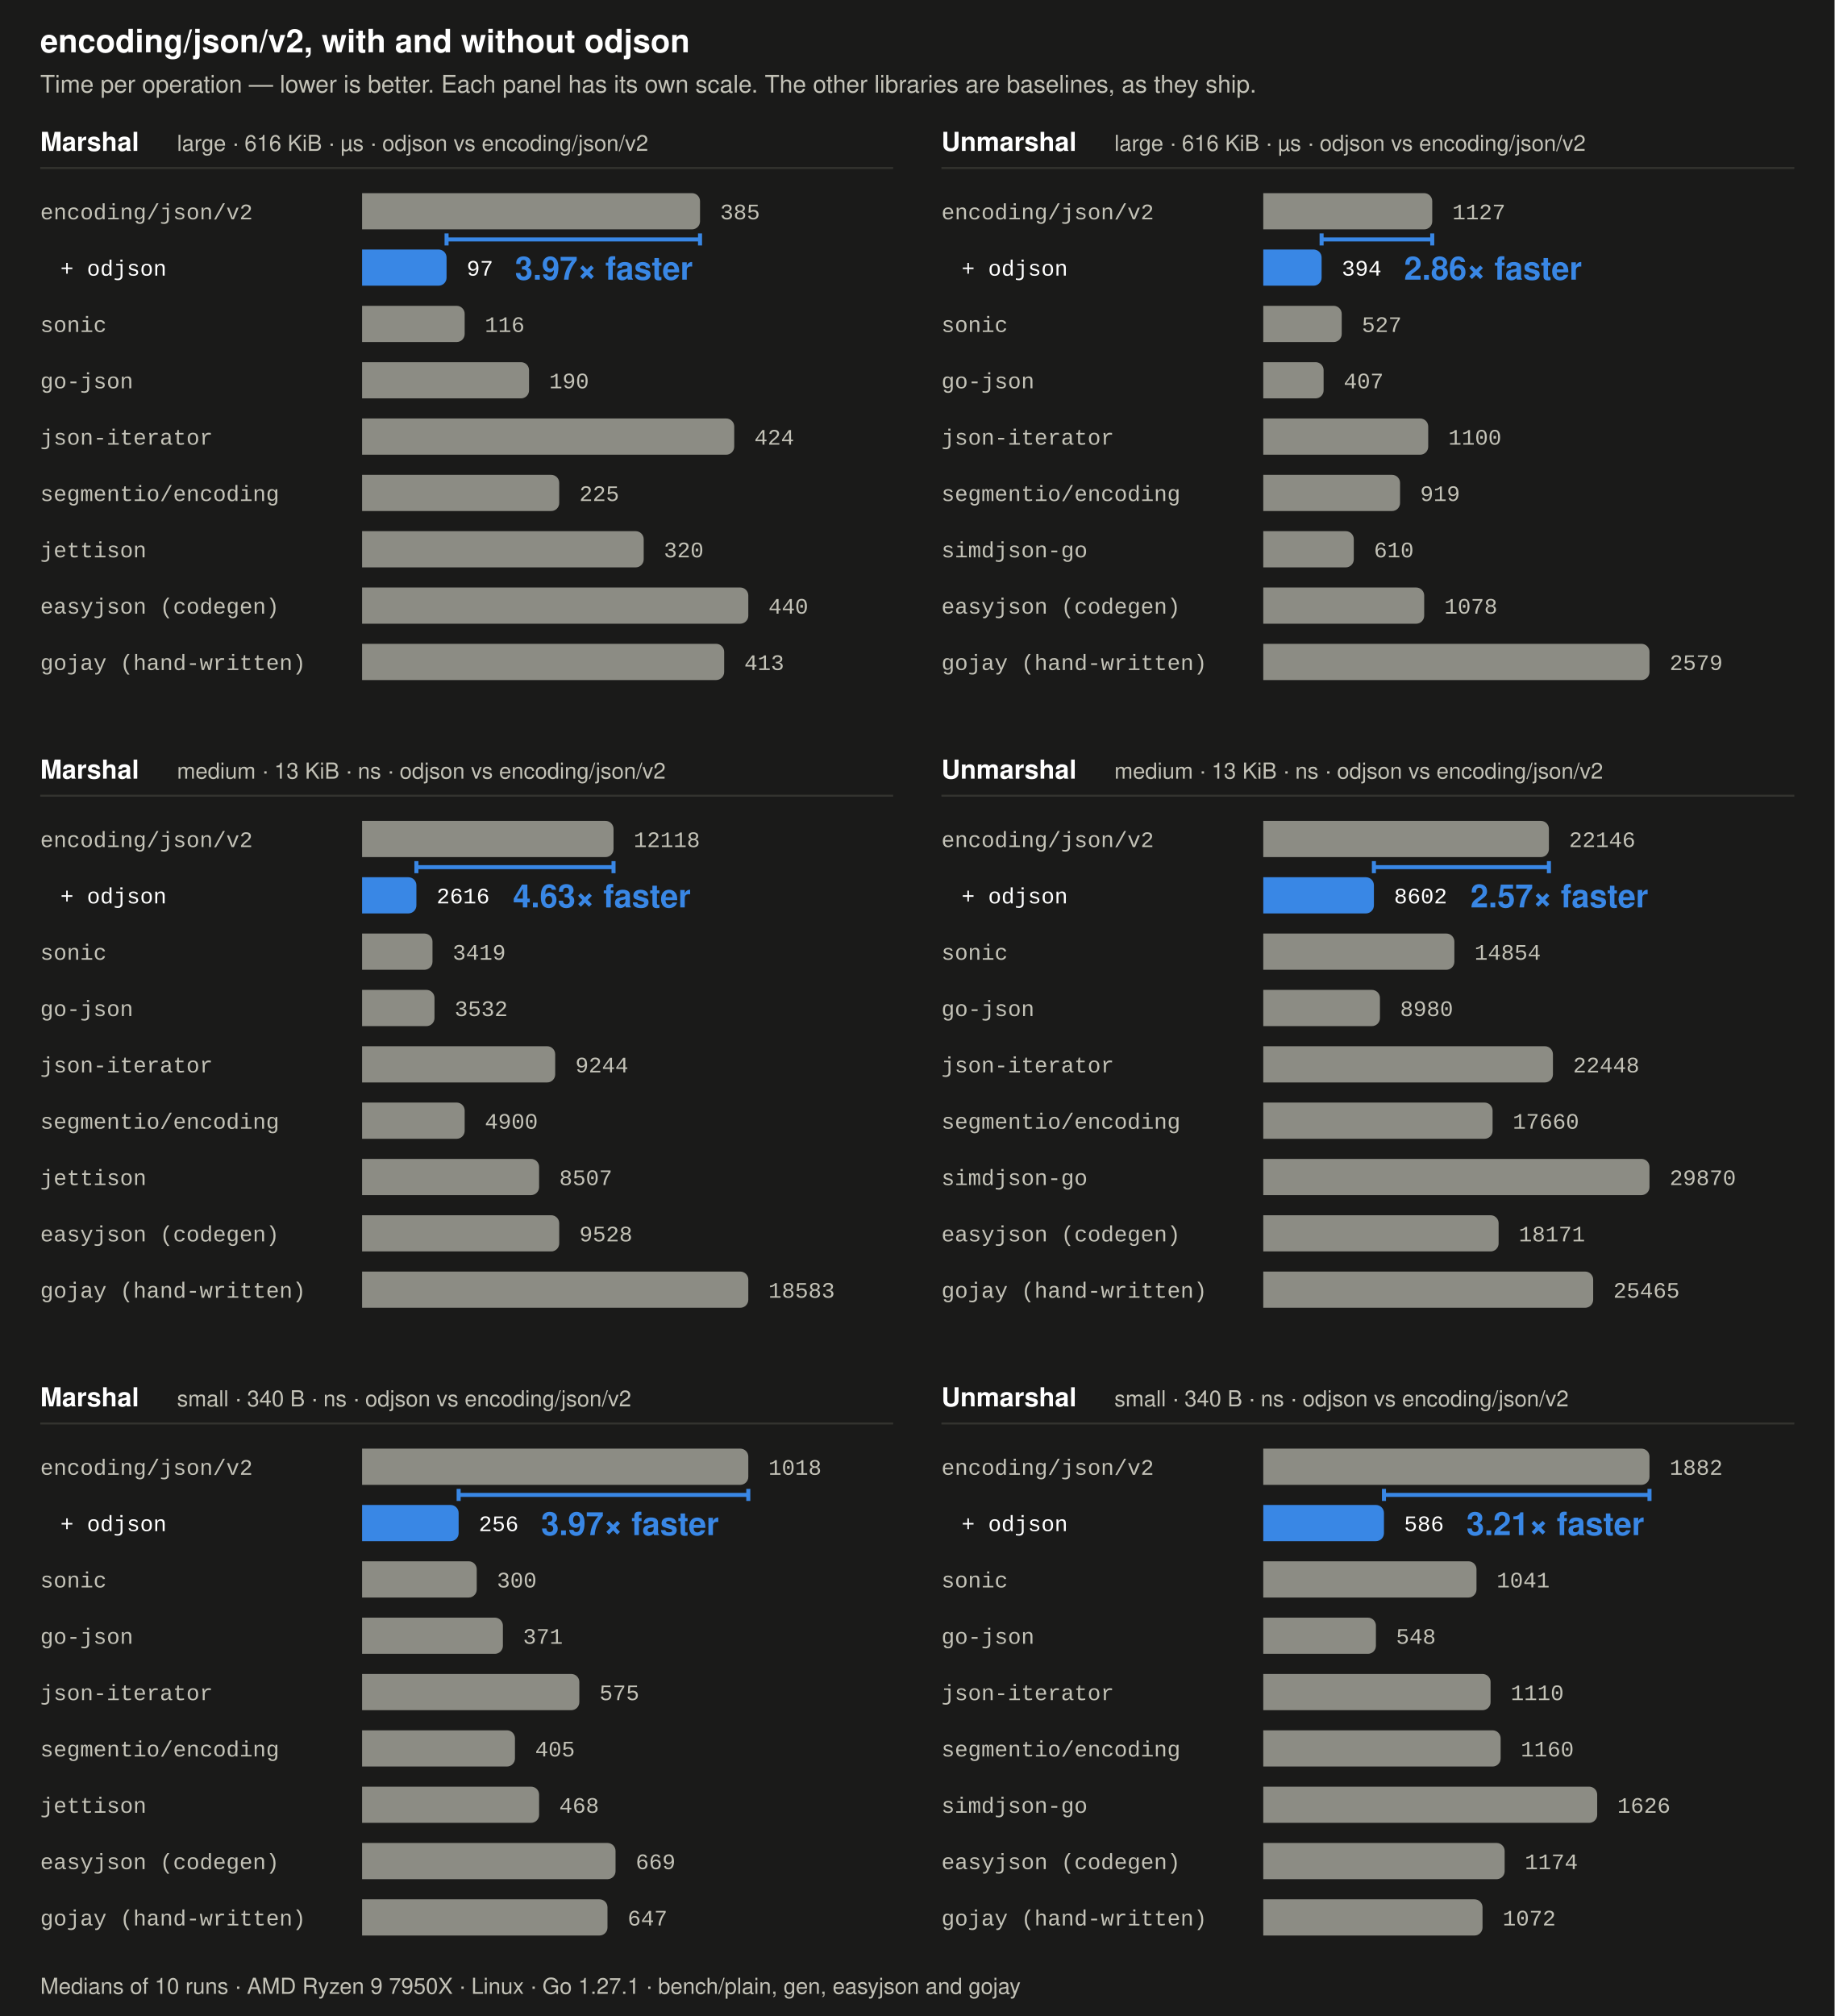
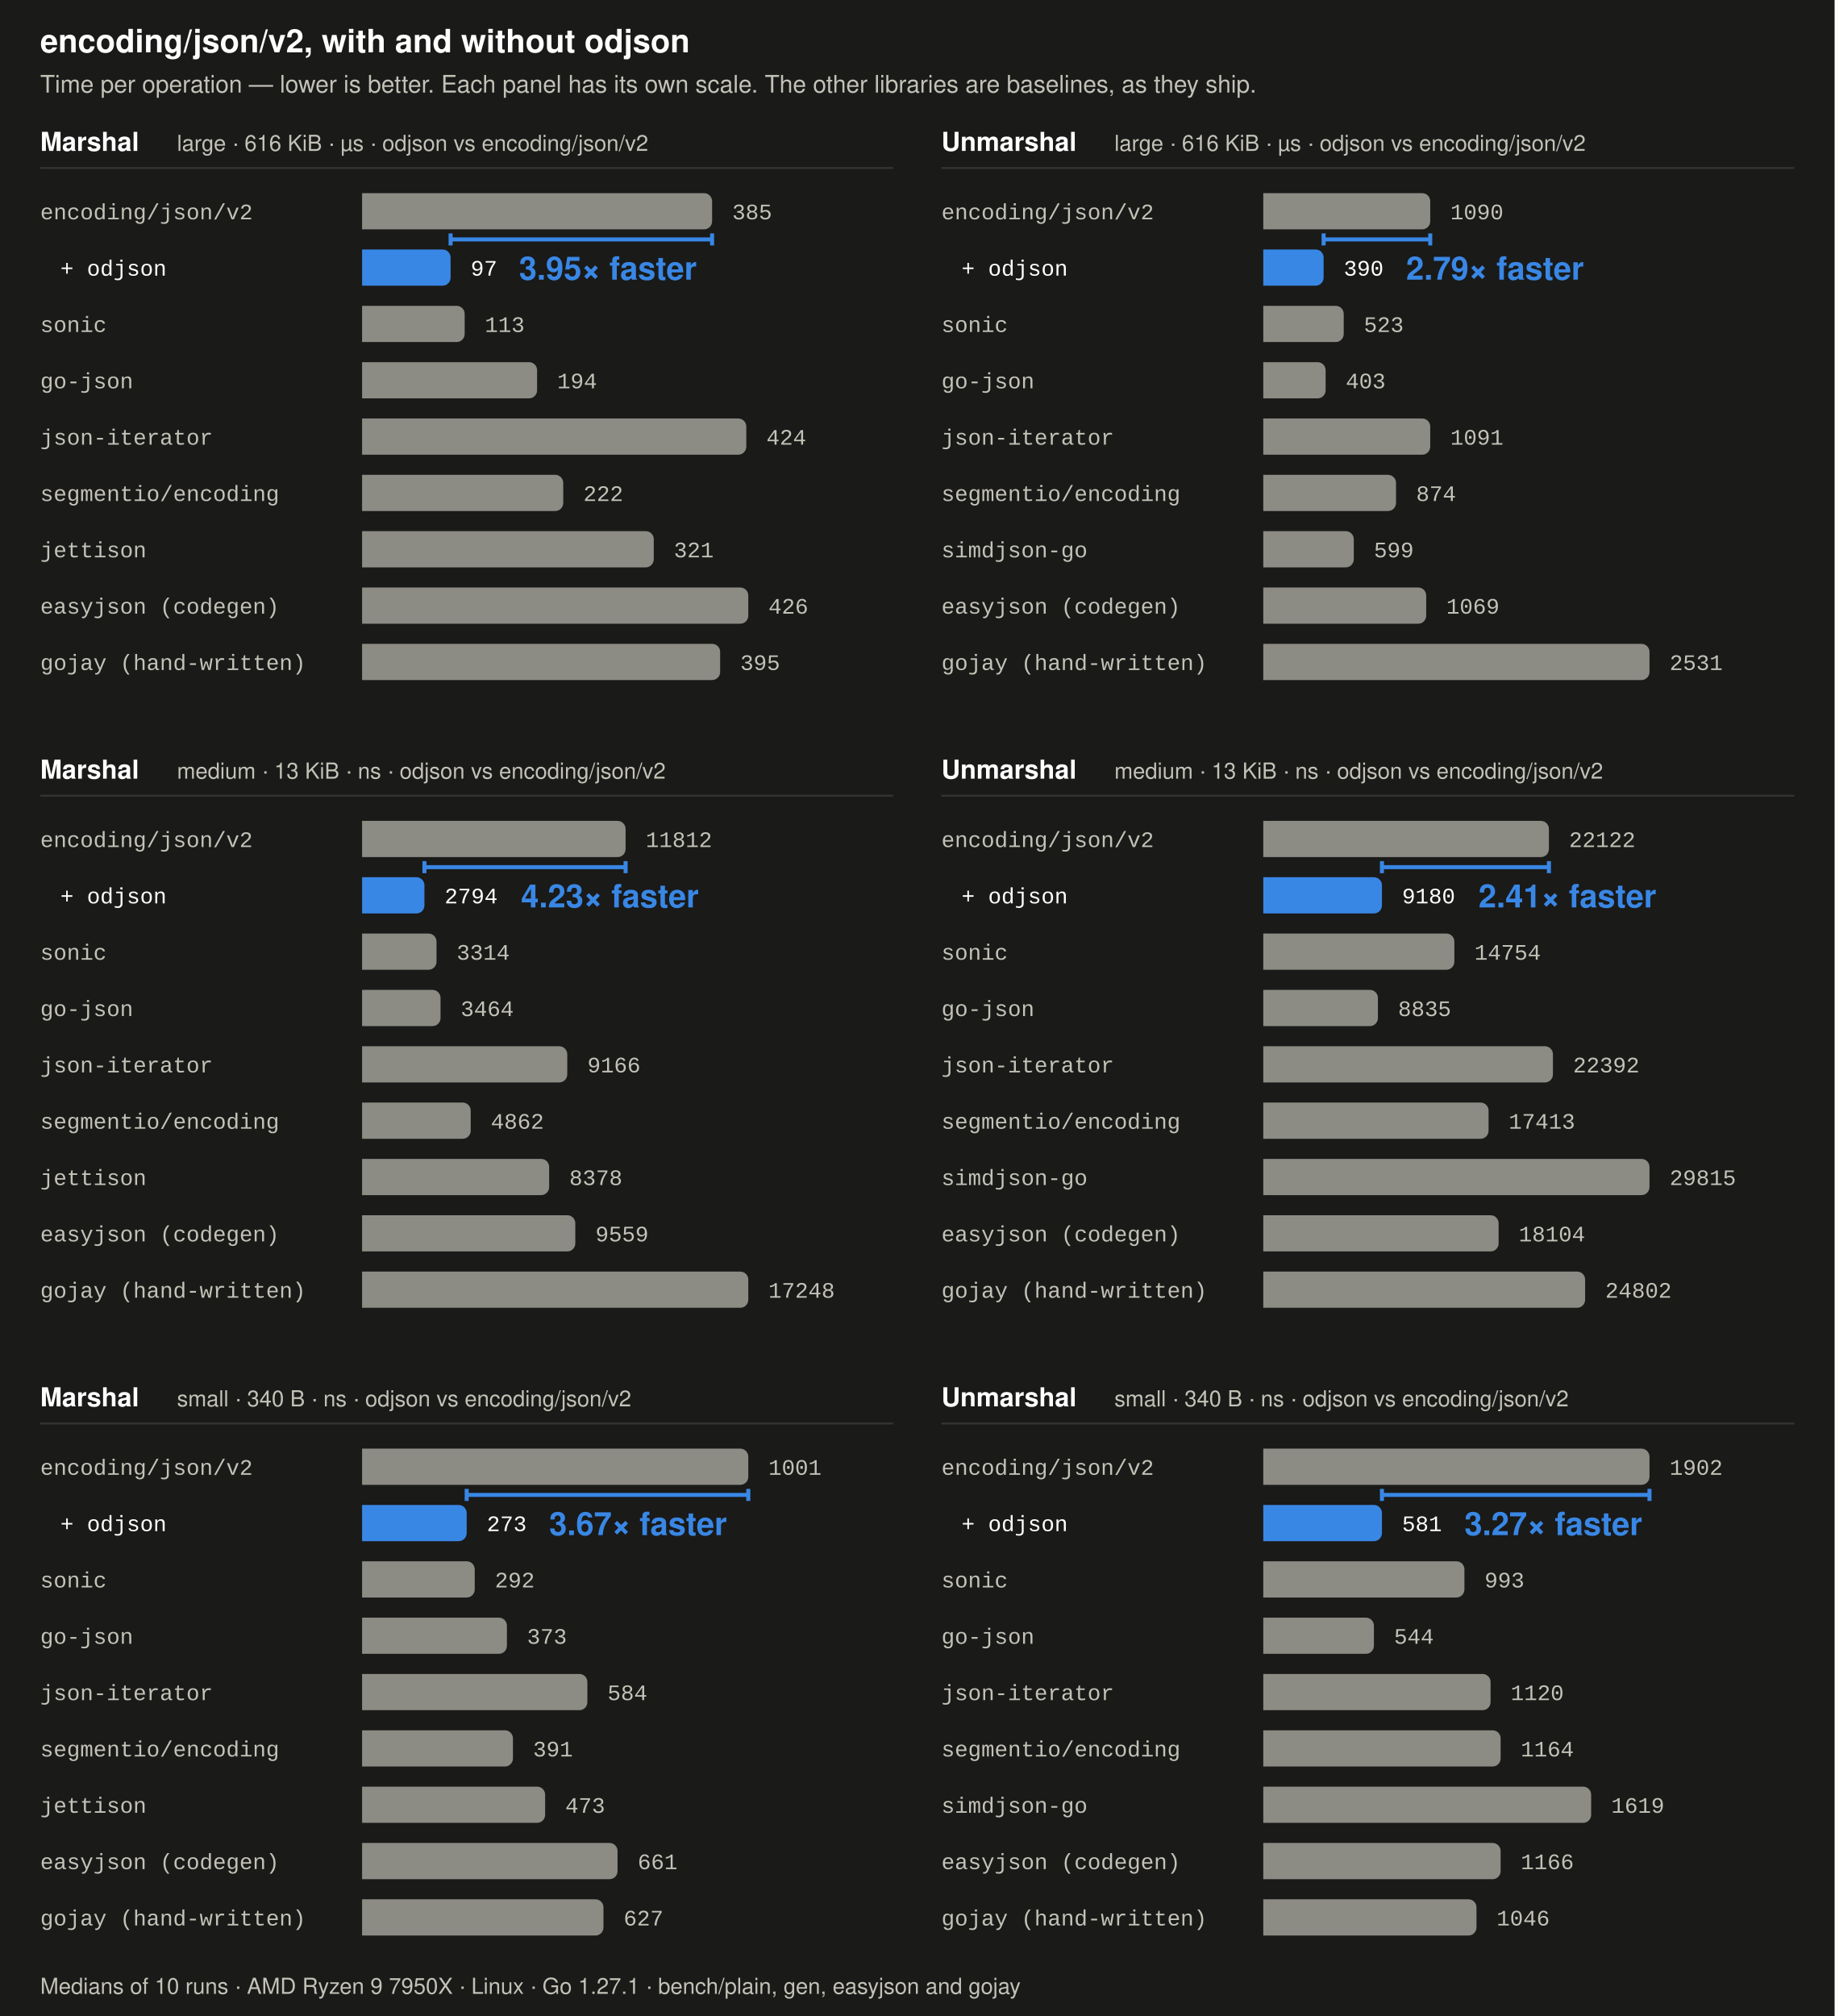
- <svg xmlns="http://www.w3.org/2000/svg" width="912" height="1002" viewBox="0 0 912 1002" role="img" aria-label="Benchmark comparison, lower is better. Marshal large · 616 KiB: encoding/json/v2 385 µs, + odjson 97 µs, sonic 116 µs, go-json 190 µs, json-iterator 424 µs, segmentio/encoding 225 µs, jettison 320 µs, easyjson (codegen) 440 µs, gojay (hand-written) 413 µs. Marshal medium · 13 KiB: encoding/json/v2 12118 ns, + odjson 2616 ns, sonic 3419 ns, go-json 3532 ns, json-iterator 9244 ns, segmentio/encoding 4900 ns, jettison 8507 ns, easyjson (codegen) 9528 ns, gojay (hand-written) 18583 ns. Marshal small · 340 B: encoding/json/v2 1018 ns, + odjson 256 ns, sonic 300 ns, go-json 371 ns, json-iterator 575 ns, segmentio/encoding 405 ns, jettison 468 ns, easyjson (codegen) 669 ns, gojay (hand-written) 647 ns. Unmarshal large · 616 KiB: encoding/json/v2 1127 µs, + odjson 394 µs, sonic 527 µs, go-json 407 µs, json-iterator 1100 µs, segmentio/encoding 919 µs, simdjson-go 610 µs, easyjson (codegen) 1078 µs, gojay (hand-written) 2579 µs. Unmarshal medium · 13 KiB: encoding/json/v2 22146 ns, + odjson 8602 ns, sonic 14854 ns, go-json 8980 ns, json-iterator 22448 ns, segmentio/encoding 17660 ns, simdjson-go 29870 ns, easyjson (codegen) 18171 ns, gojay (hand-written) 25465 ns. Unmarshal small · 340 B: encoding/json/v2 1882 ns, + odjson 586 ns, sonic 1041 ns, go-json 548 ns, json-iterator 1110 ns, segmentio/encoding 1160 ns, simdjson-go 1626 ns, easyjson (codegen) 1174 ns, gojay (hand-written) 1072 ns.">
+ <svg xmlns="http://www.w3.org/2000/svg" width="912" height="1002" viewBox="0 0 912 1002" role="img" aria-label="Benchmark comparison, lower is better. Marshal large · 616 KiB: encoding/json/v2 385 µs, + odjson 97 µs, sonic 113 µs, go-json 194 µs, json-iterator 424 µs, segmentio/encoding 222 µs, jettison 321 µs, easyjson (codegen) 426 µs, gojay (hand-written) 395 µs. Marshal medium · 13 KiB: encoding/json/v2 11812 ns, + odjson 2794 ns, sonic 3314 ns, go-json 3464 ns, json-iterator 9166 ns, segmentio/encoding 4862 ns, jettison 8378 ns, easyjson (codegen) 9559 ns, gojay (hand-written) 17248 ns. Marshal small · 340 B: encoding/json/v2 1001 ns, + odjson 273 ns, sonic 292 ns, go-json 373 ns, json-iterator 584 ns, segmentio/encoding 391 ns, jettison 473 ns, easyjson (codegen) 661 ns, gojay (hand-written) 627 ns. Unmarshal large · 616 KiB: encoding/json/v2 1090 µs, + odjson 390 µs, sonic 523 µs, go-json 403 µs, json-iterator 1091 µs, segmentio/encoding 874 µs, simdjson-go 599 µs, easyjson (codegen) 1069 µs, gojay (hand-written) 2531 µs. Unmarshal medium · 13 KiB: encoding/json/v2 22122 ns, + odjson 9180 ns, sonic 14754 ns, go-json 8835 ns, json-iterator 22392 ns, segmentio/encoding 17413 ns, simdjson-go 29815 ns, easyjson (codegen) 18104 ns, gojay (hand-written) 24802 ns. Unmarshal small · 340 B: encoding/json/v2 1902 ns, + odjson 581 ns, sonic 993 ns, go-json 544 ns, json-iterator 1120 ns, segmentio/encoding 1164 ns, simdjson-go 1619 ns, easyjson (codegen) 1166 ns, gojay (hand-written) 1046 ns.">
  <style>
text{font-family:-apple-system,BlinkMacSystemFont,"Segoe UI",Helvetica,Arial,sans-serif}
.mono{font-family:ui-monospace,SFMono-Regular,Menlo,Consolas,"Liberation Mono",monospace}
.t1{fill:#ffffff}.t2{fill:#c3c2b7}
</style>
  <rect width="912" height="1002" fill="#1a1a19" />
  <text class="t1" x="20" y="26" font-size="16" font-weight="600">encoding/json/v2, with and without odjson</text>
  <text class="t2" x="20" y="46" font-size="12">Time per operation — lower is better. Each panel has its own scale. The other libraries are baselines, as they ship.</text>
  <text class="t1" x="20" y="75" font-size="13" font-weight="600">Marshal</text>
  <text class="t2" x="88" y="75" font-size="11">large · 616 KiB · µs · odjson vs encoding/json/v2</text>
  <rect x="20" y="83" width="424" height="1" fill="#33332f" />
  <text class="mono t2" x="20" y="109" font-size="11">encoding/json/v2</text>
-   <path d="M180 96 h164 a4 4 0 0 1 4 4 v10 a4 4 0 0 1 -4 4 h-164 z" fill="#8c8c84" />
-   <text class="mono t2" x="358" y="109" font-size="11">385</text>
+   <path d="M180 96 h170 a4 4 0 0 1 4 4 v10 a4 4 0 0 1 -4 4 h-170 z" fill="#8c8c84" />
+   <text class="mono t2" x="364" y="109" font-size="11">385</text>
  <text class="mono t1" x="30" y="137" font-size="11">+ odjson</text>
-   <path d="M180 124 h38 a4 4 0 0 1 4 4 v10 a4 4 0 0 1 -4 4 h-38 z" fill="#3987e5" />
-   <text class="mono t1" x="232" y="137" font-size="11">97</text>
-   <path d="M222 116 v6 m0 -3 H348 m0 -3 v6" stroke="#3987e5" stroke-width="2" fill="none" />
-   <text x="256" y="139" font-size="16" font-weight="700" fill="#3987e5">3.97× faster</text>
+   <path d="M180 124 h40 a4 4 0 0 1 4 4 v10 a4 4 0 0 1 -4 4 h-40 z" fill="#3987e5" />
+   <text class="mono t1" x="234" y="137" font-size="11">97</text>
+   <path d="M224 116 v6 m0 -3 H354 m0 -3 v6" stroke="#3987e5" stroke-width="2" fill="none" />
+   <text x="258" y="139" font-size="16" font-weight="700" fill="#3987e5">3.95× faster</text>
  <text class="mono t2" x="20" y="165" font-size="11">sonic</text>
  <path d="M180 152 h47 a4 4 0 0 1 4 4 v10 a4 4 0 0 1 -4 4 h-47 z" fill="#8c8c84" />
-   <text class="mono t2" x="241" y="165" font-size="11">116</text>
+   <text class="mono t2" x="241" y="165" font-size="11">113</text>
  <text class="mono t2" x="20" y="193" font-size="11">go-json</text>
-   <path d="M180 180 h79 a4 4 0 0 1 4 4 v10 a4 4 0 0 1 -4 4 h-79 z" fill="#8c8c84" />
-   <text class="mono t2" x="273" y="193" font-size="11">190</text>
+   <path d="M180 180 h83 a4 4 0 0 1 4 4 v10 a4 4 0 0 1 -4 4 h-83 z" fill="#8c8c84" />
+   <text class="mono t2" x="277" y="193" font-size="11">194</text>
  <text class="mono t2" x="20" y="221" font-size="11">json-iterator</text>
-   <path d="M180 208 h181 a4 4 0 0 1 4 4 v10 a4 4 0 0 1 -4 4 h-181 z" fill="#8c8c84" />
-   <text class="mono t2" x="375" y="221" font-size="11">424</text>
+   <path d="M180 208 h187 a4 4 0 0 1 4 4 v10 a4 4 0 0 1 -4 4 h-187 z" fill="#8c8c84" />
+   <text class="mono t2" x="381" y="221" font-size="11">424</text>
  <text class="mono t2" x="20" y="249" font-size="11">segmentio/encoding</text>
-   <path d="M180 236 h94 a4 4 0 0 1 4 4 v10 a4 4 0 0 1 -4 4 h-94 z" fill="#8c8c84" />
-   <text class="mono t2" x="288" y="249" font-size="11">225</text>
+   <path d="M180 236 h96 a4 4 0 0 1 4 4 v10 a4 4 0 0 1 -4 4 h-96 z" fill="#8c8c84" />
+   <text class="mono t2" x="290" y="249" font-size="11">222</text>
  <text class="mono t2" x="20" y="277" font-size="11">jettison</text>
-   <path d="M180 264 h136 a4 4 0 0 1 4 4 v10 a4 4 0 0 1 -4 4 h-136 z" fill="#8c8c84" />
-   <text class="mono t2" x="330" y="277" font-size="11">320</text>
+   <path d="M180 264 h141 a4 4 0 0 1 4 4 v10 a4 4 0 0 1 -4 4 h-141 z" fill="#8c8c84" />
+   <text class="mono t2" x="335" y="277" font-size="11">321</text>
  <text class="mono t2" x="20" y="305" font-size="11">easyjson (codegen)</text>
  <path d="M180 292 h188 a4 4 0 0 1 4 4 v10 a4 4 0 0 1 -4 4 h-188 z" fill="#8c8c84" />
-   <text class="mono t2" x="382" y="305" font-size="11">440</text>
+   <text class="mono t2" x="382" y="305" font-size="11">426</text>
  <text class="mono t2" x="20" y="333" font-size="11">gojay (hand-written)</text>
-   <path d="M180 320 h176 a4 4 0 0 1 4 4 v10 a4 4 0 0 1 -4 4 h-176 z" fill="#8c8c84" />
-   <text class="mono t2" x="370" y="333" font-size="11">413</text>
+   <path d="M180 320 h174 a4 4 0 0 1 4 4 v10 a4 4 0 0 1 -4 4 h-174 z" fill="#8c8c84" />
+   <text class="mono t2" x="368" y="333" font-size="11">395</text>
  <text class="t1" x="20" y="387" font-size="13" font-weight="600">Marshal</text>
  <text class="t2" x="88" y="387" font-size="11">medium · 13 KiB · ns · odjson vs encoding/json/v2</text>
  <rect x="20" y="395" width="424" height="1" fill="#33332f" />
  <text class="mono t2" x="20" y="421" font-size="11">encoding/json/v2</text>
-   <path d="M180 408 h121 a4 4 0 0 1 4 4 v10 a4 4 0 0 1 -4 4 h-121 z" fill="#8c8c84" />
-   <text class="mono t2" x="315" y="421" font-size="11">12118</text>
+   <path d="M180 408 h127 a4 4 0 0 1 4 4 v10 a4 4 0 0 1 -4 4 h-127 z" fill="#8c8c84" />
+   <text class="mono t2" x="321" y="421" font-size="11">11812</text>
  <text class="mono t1" x="30" y="449" font-size="11">+ odjson</text>
-   <path d="M180 436 h23 a4 4 0 0 1 4 4 v10 a4 4 0 0 1 -4 4 h-23 z" fill="#3987e5" />
-   <text class="mono t1" x="217" y="449" font-size="11">2616</text>
-   <path d="M207 428 v6 m0 -3 H305 m0 -3 v6" stroke="#3987e5" stroke-width="2" fill="none" />
-   <text x="255" y="451" font-size="16" font-weight="700" fill="#3987e5">4.63× faster</text>
+   <path d="M180 436 h27 a4 4 0 0 1 4 4 v10 a4 4 0 0 1 -4 4 h-27 z" fill="#3987e5" />
+   <text class="mono t1" x="221" y="449" font-size="11">2794</text>
+   <path d="M211 428 v6 m0 -3 H311 m0 -3 v6" stroke="#3987e5" stroke-width="2" fill="none" />
+   <text x="259" y="451" font-size="16" font-weight="700" fill="#3987e5">4.23× faster</text>
  <text class="mono t2" x="20" y="477" font-size="11">sonic</text>
-   <path d="M180 464 h31 a4 4 0 0 1 4 4 v10 a4 4 0 0 1 -4 4 h-31 z" fill="#8c8c84" />
-   <text class="mono t2" x="225" y="477" font-size="11">3419</text>
+   <path d="M180 464 h33 a4 4 0 0 1 4 4 v10 a4 4 0 0 1 -4 4 h-33 z" fill="#8c8c84" />
+   <text class="mono t2" x="227" y="477" font-size="11">3314</text>
  <text class="mono t2" x="20" y="505" font-size="11">go-json</text>
-   <path d="M180 492 h32 a4 4 0 0 1 4 4 v10 a4 4 0 0 1 -4 4 h-32 z" fill="#8c8c84" />
-   <text class="mono t2" x="226" y="505" font-size="11">3532</text>
+   <path d="M180 492 h35 a4 4 0 0 1 4 4 v10 a4 4 0 0 1 -4 4 h-35 z" fill="#8c8c84" />
+   <text class="mono t2" x="229" y="505" font-size="11">3464</text>
  <text class="mono t2" x="20" y="533" font-size="11">json-iterator</text>
-   <path d="M180 520 h92 a4 4 0 0 1 4 4 v10 a4 4 0 0 1 -4 4 h-92 z" fill="#8c8c84" />
-   <text class="mono t2" x="286" y="533" font-size="11">9244</text>
+   <path d="M180 520 h98 a4 4 0 0 1 4 4 v10 a4 4 0 0 1 -4 4 h-98 z" fill="#8c8c84" />
+   <text class="mono t2" x="292" y="533" font-size="11">9166</text>
  <text class="mono t2" x="20" y="561" font-size="11">segmentio/encoding</text>
-   <path d="M180 548 h47 a4 4 0 0 1 4 4 v10 a4 4 0 0 1 -4 4 h-47 z" fill="#8c8c84" />
-   <text class="mono t2" x="241" y="561" font-size="11">4900</text>
+   <path d="M180 548 h50 a4 4 0 0 1 4 4 v10 a4 4 0 0 1 -4 4 h-50 z" fill="#8c8c84" />
+   <text class="mono t2" x="244" y="561" font-size="11">4862</text>
  <text class="mono t2" x="20" y="589" font-size="11">jettison</text>
-   <path d="M180 576 h84 a4 4 0 0 1 4 4 v10 a4 4 0 0 1 -4 4 h-84 z" fill="#8c8c84" />
-   <text class="mono t2" x="278" y="589" font-size="11">8507</text>
+   <path d="M180 576 h89 a4 4 0 0 1 4 4 v10 a4 4 0 0 1 -4 4 h-89 z" fill="#8c8c84" />
+   <text class="mono t2" x="283" y="589" font-size="11">8378</text>
  <text class="mono t2" x="20" y="617" font-size="11">easyjson (codegen)</text>
-   <path d="M180 604 h94 a4 4 0 0 1 4 4 v10 a4 4 0 0 1 -4 4 h-94 z" fill="#8c8c84" />
-   <text class="mono t2" x="288" y="617" font-size="11">9528</text>
+   <path d="M180 604 h102 a4 4 0 0 1 4 4 v10 a4 4 0 0 1 -4 4 h-102 z" fill="#8c8c84" />
+   <text class="mono t2" x="296" y="617" font-size="11">9559</text>
  <text class="mono t2" x="20" y="645" font-size="11">gojay (hand-written)</text>
  <path d="M180 632 h188 a4 4 0 0 1 4 4 v10 a4 4 0 0 1 -4 4 h-188 z" fill="#8c8c84" />
-   <text class="mono t2" x="382" y="645" font-size="11">18583</text>
+   <text class="mono t2" x="382" y="645" font-size="11">17248</text>
  <text class="t1" x="20" y="699" font-size="13" font-weight="600">Marshal</text>
  <text class="t2" x="88" y="699" font-size="11">small · 340 B · ns · odjson vs encoding/json/v2</text>
  <rect x="20" y="707" width="424" height="1" fill="#33332f" />
  <text class="mono t2" x="20" y="733" font-size="11">encoding/json/v2</text>
  <path d="M180 720 h188 a4 4 0 0 1 4 4 v10 a4 4 0 0 1 -4 4 h-188 z" fill="#8c8c84" />
-   <text class="mono t2" x="382" y="733" font-size="11">1018</text>
+   <text class="mono t2" x="382" y="733" font-size="11">1001</text>
  <text class="mono t1" x="30" y="761" font-size="11">+ odjson</text>
-   <path d="M180 748 h44 a4 4 0 0 1 4 4 v10 a4 4 0 0 1 -4 4 h-44 z" fill="#3987e5" />
-   <text class="mono t1" x="238" y="761" font-size="11">256</text>
-   <path d="M228 740 v6 m0 -3 H372 m0 -3 v6" stroke="#3987e5" stroke-width="2" fill="none" />
-   <text x="269" y="763" font-size="16" font-weight="700" fill="#3987e5">3.97× faster</text>
+   <path d="M180 748 h48 a4 4 0 0 1 4 4 v10 a4 4 0 0 1 -4 4 h-48 z" fill="#3987e5" />
+   <text class="mono t1" x="242" y="761" font-size="11">273</text>
+   <path d="M232 740 v6 m0 -3 H372 m0 -3 v6" stroke="#3987e5" stroke-width="2" fill="none" />
+   <text x="273" y="763" font-size="16" font-weight="700" fill="#3987e5">3.67× faster</text>
  <text class="mono t2" x="20" y="789" font-size="11">sonic</text>
-   <path d="M180 776 h53 a4 4 0 0 1 4 4 v10 a4 4 0 0 1 -4 4 h-53 z" fill="#8c8c84" />
-   <text class="mono t2" x="247" y="789" font-size="11">300</text>
+   <path d="M180 776 h52 a4 4 0 0 1 4 4 v10 a4 4 0 0 1 -4 4 h-52 z" fill="#8c8c84" />
+   <text class="mono t2" x="246" y="789" font-size="11">292</text>
  <text class="mono t2" x="20" y="817" font-size="11">go-json</text>
-   <path d="M180 804 h66 a4 4 0 0 1 4 4 v10 a4 4 0 0 1 -4 4 h-66 z" fill="#8c8c84" />
-   <text class="mono t2" x="260" y="817" font-size="11">371</text>
+   <path d="M180 804 h68 a4 4 0 0 1 4 4 v10 a4 4 0 0 1 -4 4 h-68 z" fill="#8c8c84" />
+   <text class="mono t2" x="262" y="817" font-size="11">373</text>
  <text class="mono t2" x="20" y="845" font-size="11">json-iterator</text>
-   <path d="M180 832 h104 a4 4 0 0 1 4 4 v10 a4 4 0 0 1 -4 4 h-104 z" fill="#8c8c84" />
-   <text class="mono t2" x="298" y="845" font-size="11">575</text>
+   <path d="M180 832 h108 a4 4 0 0 1 4 4 v10 a4 4 0 0 1 -4 4 h-108 z" fill="#8c8c84" />
+   <text class="mono t2" x="302" y="845" font-size="11">584</text>
  <text class="mono t2" x="20" y="873" font-size="11">segmentio/encoding</text>
-   <path d="M180 860 h72 a4 4 0 0 1 4 4 v10 a4 4 0 0 1 -4 4 h-72 z" fill="#8c8c84" />
-   <text class="mono t2" x="266" y="873" font-size="11">405</text>
+   <path d="M180 860 h71 a4 4 0 0 1 4 4 v10 a4 4 0 0 1 -4 4 h-71 z" fill="#8c8c84" />
+   <text class="mono t2" x="265" y="873" font-size="11">391</text>
  <text class="mono t2" x="20" y="901" font-size="11">jettison</text>
-   <path d="M180 888 h84 a4 4 0 0 1 4 4 v10 a4 4 0 0 1 -4 4 h-84 z" fill="#8c8c84" />
-   <text class="mono t2" x="278" y="901" font-size="11">468</text>
+   <path d="M180 888 h87 a4 4 0 0 1 4 4 v10 a4 4 0 0 1 -4 4 h-87 z" fill="#8c8c84" />
+   <text class="mono t2" x="281" y="901" font-size="11">473</text>
  <text class="mono t2" x="20" y="929" font-size="11">easyjson (codegen)</text>
-   <path d="M180 916 h122 a4 4 0 0 1 4 4 v10 a4 4 0 0 1 -4 4 h-122 z" fill="#8c8c84" />
-   <text class="mono t2" x="316" y="929" font-size="11">669</text>
+   <path d="M180 916 h123 a4 4 0 0 1 4 4 v10 a4 4 0 0 1 -4 4 h-123 z" fill="#8c8c84" />
+   <text class="mono t2" x="317" y="929" font-size="11">661</text>
  <text class="mono t2" x="20" y="957" font-size="11">gojay (hand-written)</text>
-   <path d="M180 944 h118 a4 4 0 0 1 4 4 v10 a4 4 0 0 1 -4 4 h-118 z" fill="#8c8c84" />
-   <text class="mono t2" x="312" y="957" font-size="11">647</text>
+   <path d="M180 944 h116 a4 4 0 0 1 4 4 v10 a4 4 0 0 1 -4 4 h-116 z" fill="#8c8c84" />
+   <text class="mono t2" x="310" y="957" font-size="11">627</text>
  <text class="t1" x="468" y="75" font-size="13" font-weight="600">Unmarshal</text>
  <text class="t2" x="554" y="75" font-size="11">large · 616 KiB · µs · odjson vs encoding/json/v2</text>
  <rect x="468" y="83" width="424" height="1" fill="#33332f" />
  <text class="mono t2" x="468" y="109" font-size="11">encoding/json/v2</text>
-   <path d="M628 96 h80 a4 4 0 0 1 4 4 v10 a4 4 0 0 1 -4 4 h-80 z" fill="#8c8c84" />
-   <text class="mono t2" x="722" y="109" font-size="11">1127</text>
+   <path d="M628 96 h79 a4 4 0 0 1 4 4 v10 a4 4 0 0 1 -4 4 h-79 z" fill="#8c8c84" />
+   <text class="mono t2" x="721" y="109" font-size="11">1090</text>
  <text class="mono t1" x="478" y="137" font-size="11">+ odjson</text>
-   <path d="M628 124 h25 a4 4 0 0 1 4 4 v10 a4 4 0 0 1 -4 4 h-25 z" fill="#3987e5" />
-   <text class="mono t1" x="667" y="137" font-size="11">394</text>
-   <path d="M657 116 v6 m0 -3 H712 m0 -3 v6" stroke="#3987e5" stroke-width="2" fill="none" />
-   <text x="698" y="139" font-size="16" font-weight="700" fill="#3987e5">2.86× faster</text>
+   <path d="M628 124 h26 a4 4 0 0 1 4 4 v10 a4 4 0 0 1 -4 4 h-26 z" fill="#3987e5" />
+   <text class="mono t1" x="668" y="137" font-size="11">390</text>
+   <path d="M658 116 v6 m0 -3 H711 m0 -3 v6" stroke="#3987e5" stroke-width="2" fill="none" />
+   <text x="699" y="139" font-size="16" font-weight="700" fill="#3987e5">2.79× faster</text>
  <text class="mono t2" x="468" y="165" font-size="11">sonic</text>
-   <path d="M628 152 h35 a4 4 0 0 1 4 4 v10 a4 4 0 0 1 -4 4 h-35 z" fill="#8c8c84" />
-   <text class="mono t2" x="677" y="165" font-size="11">527</text>
+   <path d="M628 152 h36 a4 4 0 0 1 4 4 v10 a4 4 0 0 1 -4 4 h-36 z" fill="#8c8c84" />
+   <text class="mono t2" x="678" y="165" font-size="11">523</text>
  <text class="mono t2" x="468" y="193" font-size="11">go-json</text>
-   <path d="M628 180 h26 a4 4 0 0 1 4 4 v10 a4 4 0 0 1 -4 4 h-26 z" fill="#8c8c84" />
-   <text class="mono t2" x="668" y="193" font-size="11">407</text>
+   <path d="M628 180 h27 a4 4 0 0 1 4 4 v10 a4 4 0 0 1 -4 4 h-27 z" fill="#8c8c84" />
+   <text class="mono t2" x="669" y="193" font-size="11">403</text>
  <text class="mono t2" x="468" y="221" font-size="11">json-iterator</text>
-   <path d="M628 208 h78 a4 4 0 0 1 4 4 v10 a4 4 0 0 1 -4 4 h-78 z" fill="#8c8c84" />
-   <text class="mono t2" x="720" y="221" font-size="11">1100</text>
+   <path d="M628 208 h79 a4 4 0 0 1 4 4 v10 a4 4 0 0 1 -4 4 h-79 z" fill="#8c8c84" />
+   <text class="mono t2" x="721" y="221" font-size="11">1091</text>
  <text class="mono t2" x="468" y="249" font-size="11">segmentio/encoding</text>
-   <path d="M628 236 h64 a4 4 0 0 1 4 4 v10 a4 4 0 0 1 -4 4 h-64 z" fill="#8c8c84" />
-   <text class="mono t2" x="706" y="249" font-size="11">919</text>
+   <path d="M628 236 h62 a4 4 0 0 1 4 4 v10 a4 4 0 0 1 -4 4 h-62 z" fill="#8c8c84" />
+   <text class="mono t2" x="704" y="249" font-size="11">874</text>
  <text class="mono t2" x="468" y="277" font-size="11">simdjson-go</text>
  <path d="M628 264 h41 a4 4 0 0 1 4 4 v10 a4 4 0 0 1 -4 4 h-41 z" fill="#8c8c84" />
-   <text class="mono t2" x="683" y="277" font-size="11">610</text>
+   <text class="mono t2" x="683" y="277" font-size="11">599</text>
  <text class="mono t2" x="468" y="305" font-size="11">easyjson (codegen)</text>
-   <path d="M628 292 h76 a4 4 0 0 1 4 4 v10 a4 4 0 0 1 -4 4 h-76 z" fill="#8c8c84" />
-   <text class="mono t2" x="718" y="305" font-size="11">1078</text>
+   <path d="M628 292 h77 a4 4 0 0 1 4 4 v10 a4 4 0 0 1 -4 4 h-77 z" fill="#8c8c84" />
+   <text class="mono t2" x="719" y="305" font-size="11">1069</text>
  <text class="mono t2" x="468" y="333" font-size="11">gojay (hand-written)</text>
  <path d="M628 320 h188 a4 4 0 0 1 4 4 v10 a4 4 0 0 1 -4 4 h-188 z" fill="#8c8c84" />
-   <text class="mono t2" x="830" y="333" font-size="11">2579</text>
+   <text class="mono t2" x="830" y="333" font-size="11">2531</text>
  <text class="t1" x="468" y="387" font-size="13" font-weight="600">Unmarshal</text>
  <text class="t2" x="554" y="387" font-size="11">medium · 13 KiB · ns · odjson vs encoding/json/v2</text>
  <rect x="468" y="395" width="424" height="1" fill="#33332f" />
  <text class="mono t2" x="468" y="421" font-size="11">encoding/json/v2</text>
  <path d="M628 408 h138 a4 4 0 0 1 4 4 v10 a4 4 0 0 1 -4 4 h-138 z" fill="#8c8c84" />
-   <text class="mono t2" x="780" y="421" font-size="11">22146</text>
+   <text class="mono t2" x="780" y="421" font-size="11">22122</text>
  <text class="mono t1" x="478" y="449" font-size="11">+ odjson</text>
-   <path d="M628 436 h51 a4 4 0 0 1 4 4 v10 a4 4 0 0 1 -4 4 h-51 z" fill="#3987e5" />
-   <text class="mono t1" x="693" y="449" font-size="11">8602</text>
-   <path d="M683 428 v6 m0 -3 H770 m0 -3 v6" stroke="#3987e5" stroke-width="2" fill="none" />
-   <text x="731" y="451" font-size="16" font-weight="700" fill="#3987e5">2.57× faster</text>
+   <path d="M628 436 h55 a4 4 0 0 1 4 4 v10 a4 4 0 0 1 -4 4 h-55 z" fill="#3987e5" />
+   <text class="mono t1" x="697" y="449" font-size="11">9180</text>
+   <path d="M687 428 v6 m0 -3 H770 m0 -3 v6" stroke="#3987e5" stroke-width="2" fill="none" />
+   <text x="735" y="451" font-size="16" font-weight="700" fill="#3987e5">2.41× faster</text>
  <text class="mono t2" x="468" y="477" font-size="11">sonic</text>
  <path d="M628 464 h91 a4 4 0 0 1 4 4 v10 a4 4 0 0 1 -4 4 h-91 z" fill="#8c8c84" />
-   <text class="mono t2" x="733" y="477" font-size="11">14854</text>
+   <text class="mono t2" x="733" y="477" font-size="11">14754</text>
  <text class="mono t2" x="468" y="505" font-size="11">go-json</text>
-   <path d="M628 492 h54 a4 4 0 0 1 4 4 v10 a4 4 0 0 1 -4 4 h-54 z" fill="#8c8c84" />
-   <text class="mono t2" x="696" y="505" font-size="11">8980</text>
+   <path d="M628 492 h53 a4 4 0 0 1 4 4 v10 a4 4 0 0 1 -4 4 h-53 z" fill="#8c8c84" />
+   <text class="mono t2" x="695" y="505" font-size="11">8835</text>
  <text class="mono t2" x="468" y="533" font-size="11">json-iterator</text>
  <path d="M628 520 h140 a4 4 0 0 1 4 4 v10 a4 4 0 0 1 -4 4 h-140 z" fill="#8c8c84" />
-   <text class="mono t2" x="782" y="533" font-size="11">22448</text>
+   <text class="mono t2" x="782" y="533" font-size="11">22392</text>
  <text class="mono t2" x="468" y="561" font-size="11">segmentio/encoding</text>
-   <path d="M628 548 h110 a4 4 0 0 1 4 4 v10 a4 4 0 0 1 -4 4 h-110 z" fill="#8c8c84" />
-   <text class="mono t2" x="752" y="561" font-size="11">17660</text>
+   <path d="M628 548 h108 a4 4 0 0 1 4 4 v10 a4 4 0 0 1 -4 4 h-108 z" fill="#8c8c84" />
+   <text class="mono t2" x="750" y="561" font-size="11">17413</text>
  <text class="mono t2" x="468" y="589" font-size="11">simdjson-go</text>
  <path d="M628 576 h188 a4 4 0 0 1 4 4 v10 a4 4 0 0 1 -4 4 h-188 z" fill="#8c8c84" />
-   <text class="mono t2" x="830" y="589" font-size="11">29870</text>
+   <text class="mono t2" x="830" y="589" font-size="11">29815</text>
  <text class="mono t2" x="468" y="617" font-size="11">easyjson (codegen)</text>
  <path d="M628 604 h113 a4 4 0 0 1 4 4 v10 a4 4 0 0 1 -4 4 h-113 z" fill="#8c8c84" />
-   <text class="mono t2" x="755" y="617" font-size="11">18171</text>
+   <text class="mono t2" x="755" y="617" font-size="11">18104</text>
  <text class="mono t2" x="468" y="645" font-size="11">gojay (hand-written)</text>
-   <path d="M628 632 h160 a4 4 0 0 1 4 4 v10 a4 4 0 0 1 -4 4 h-160 z" fill="#8c8c84" />
-   <text class="mono t2" x="802" y="645" font-size="11">25465</text>
+   <path d="M628 632 h156 a4 4 0 0 1 4 4 v10 a4 4 0 0 1 -4 4 h-156 z" fill="#8c8c84" />
+   <text class="mono t2" x="798" y="645" font-size="11">24802</text>
  <text class="t1" x="468" y="699" font-size="13" font-weight="600">Unmarshal</text>
  <text class="t2" x="554" y="699" font-size="11">small · 340 B · ns · odjson vs encoding/json/v2</text>
  <rect x="468" y="707" width="424" height="1" fill="#33332f" />
  <text class="mono t2" x="468" y="733" font-size="11">encoding/json/v2</text>
  <path d="M628 720 h188 a4 4 0 0 1 4 4 v10 a4 4 0 0 1 -4 4 h-188 z" fill="#8c8c84" />
-   <text class="mono t2" x="830" y="733" font-size="11">1882</text>
+   <text class="mono t2" x="830" y="733" font-size="11">1902</text>
  <text class="mono t1" x="478" y="761" font-size="11">+ odjson</text>
-   <path d="M628 748 h56 a4 4 0 0 1 4 4 v10 a4 4 0 0 1 -4 4 h-56 z" fill="#3987e5" />
-   <text class="mono t1" x="698" y="761" font-size="11">586</text>
-   <path d="M688 740 v6 m0 -3 H820 m0 -3 v6" stroke="#3987e5" stroke-width="2" fill="none" />
-   <text x="729" y="763" font-size="16" font-weight="700" fill="#3987e5">3.21× faster</text>
+   <path d="M628 748 h55 a4 4 0 0 1 4 4 v10 a4 4 0 0 1 -4 4 h-55 z" fill="#3987e5" />
+   <text class="mono t1" x="697" y="761" font-size="11">581</text>
+   <path d="M687 740 v6 m0 -3 H820 m0 -3 v6" stroke="#3987e5" stroke-width="2" fill="none" />
+   <text x="728" y="763" font-size="16" font-weight="700" fill="#3987e5">3.27× faster</text>
  <text class="mono t2" x="468" y="789" font-size="11">sonic</text>
-   <path d="M628 776 h102 a4 4 0 0 1 4 4 v10 a4 4 0 0 1 -4 4 h-102 z" fill="#8c8c84" />
-   <text class="mono t2" x="744" y="789" font-size="11">1041</text>
+   <path d="M628 776 h96 a4 4 0 0 1 4 4 v10 a4 4 0 0 1 -4 4 h-96 z" fill="#8c8c84" />
+   <text class="mono t2" x="738" y="789" font-size="11">993</text>
  <text class="mono t2" x="468" y="817" font-size="11">go-json</text>
-   <path d="M628 804 h52 a4 4 0 0 1 4 4 v10 a4 4 0 0 1 -4 4 h-52 z" fill="#8c8c84" />
-   <text class="mono t2" x="694" y="817" font-size="11">548</text>
+   <path d="M628 804 h51 a4 4 0 0 1 4 4 v10 a4 4 0 0 1 -4 4 h-51 z" fill="#8c8c84" />
+   <text class="mono t2" x="693" y="817" font-size="11">544</text>
  <text class="mono t2" x="468" y="845" font-size="11">json-iterator</text>
  <path d="M628 832 h109 a4 4 0 0 1 4 4 v10 a4 4 0 0 1 -4 4 h-109 z" fill="#8c8c84" />
-   <text class="mono t2" x="751" y="845" font-size="11">1110</text>
+   <text class="mono t2" x="751" y="845" font-size="11">1120</text>
  <text class="mono t2" x="468" y="873" font-size="11">segmentio/encoding</text>
  <path d="M628 860 h114 a4 4 0 0 1 4 4 v10 a4 4 0 0 1 -4 4 h-114 z" fill="#8c8c84" />
-   <text class="mono t2" x="756" y="873" font-size="11">1160</text>
+   <text class="mono t2" x="756" y="873" font-size="11">1164</text>
  <text class="mono t2" x="468" y="901" font-size="11">simdjson-go</text>
-   <path d="M628 888 h162 a4 4 0 0 1 4 4 v10 a4 4 0 0 1 -4 4 h-162 z" fill="#8c8c84" />
-   <text class="mono t2" x="804" y="901" font-size="11">1626</text>
+   <path d="M628 888 h159 a4 4 0 0 1 4 4 v10 a4 4 0 0 1 -4 4 h-159 z" fill="#8c8c84" />
+   <text class="mono t2" x="801" y="901" font-size="11">1619</text>
  <text class="mono t2" x="468" y="929" font-size="11">easyjson (codegen)</text>
-   <path d="M628 916 h116 a4 4 0 0 1 4 4 v10 a4 4 0 0 1 -4 4 h-116 z" fill="#8c8c84" />
-   <text class="mono t2" x="758" y="929" font-size="11">1174</text>
+   <path d="M628 916 h114 a4 4 0 0 1 4 4 v10 a4 4 0 0 1 -4 4 h-114 z" fill="#8c8c84" />
+   <text class="mono t2" x="756" y="929" font-size="11">1166</text>
  <text class="mono t2" x="468" y="957" font-size="11">gojay (hand-written)</text>
-   <path d="M628 944 h105 a4 4 0 0 1 4 4 v10 a4 4 0 0 1 -4 4 h-105 z" fill="#8c8c84" />
-   <text class="mono t2" x="747" y="957" font-size="11">1072</text>
+   <path d="M628 944 h102 a4 4 0 0 1 4 4 v10 a4 4 0 0 1 -4 4 h-102 z" fill="#8c8c84" />
+   <text class="mono t2" x="744" y="957" font-size="11">1046</text>
  <text class="t2" x="20" y="991" font-size="11">Medians of 10 runs · AMD Ryzen 9 7950X · Linux · Go 1.27.1 · bench/plain, gen, easyjson and gojay</text>
</svg>
